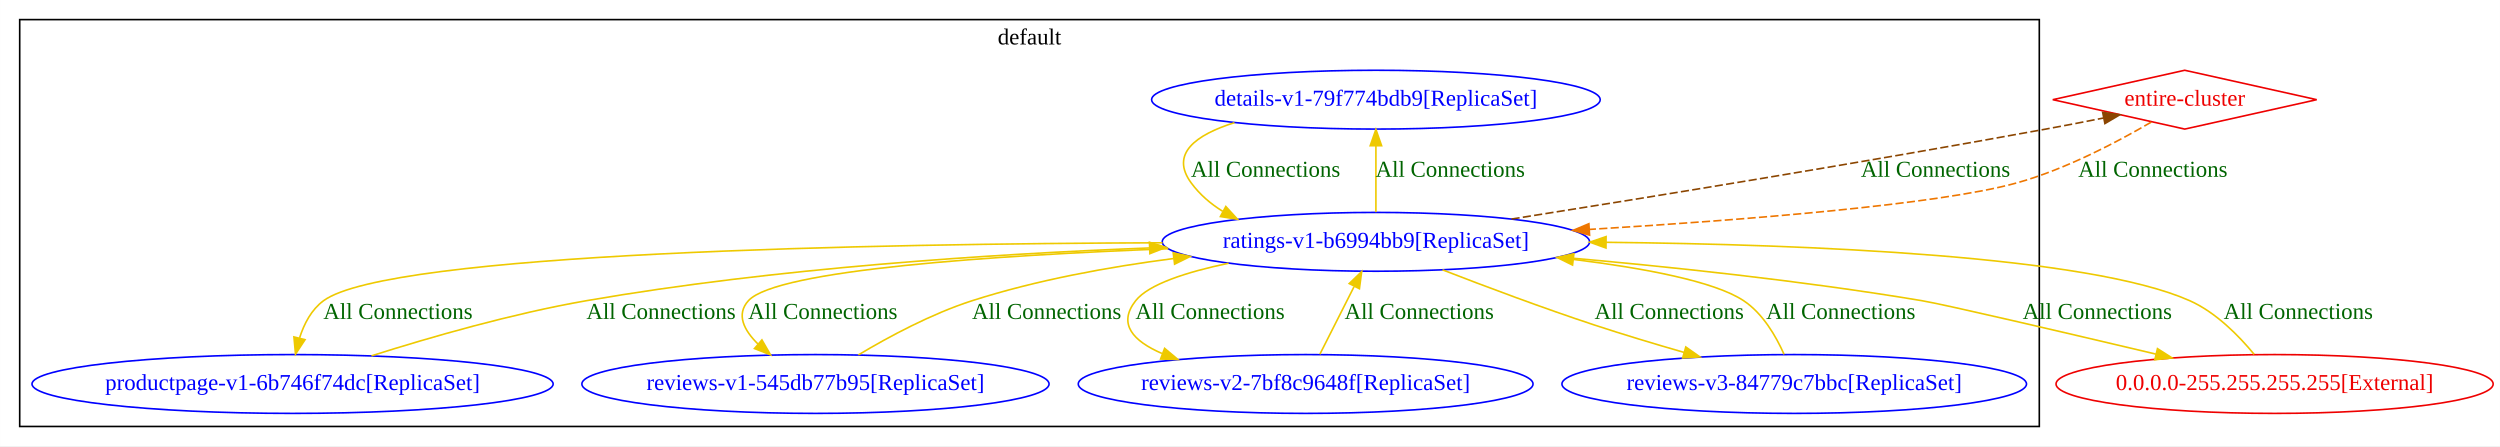
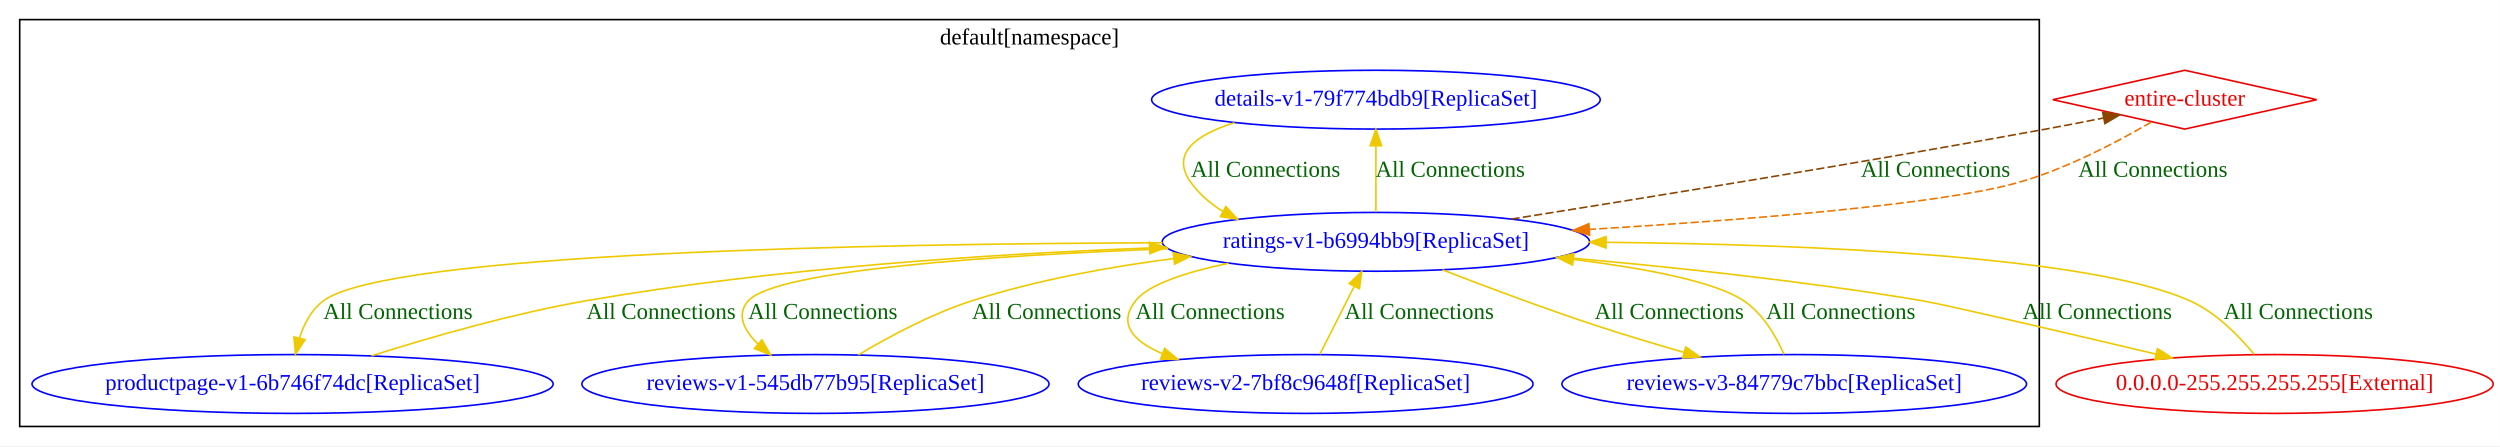
<svg xmlns="http://www.w3.org/2000/svg" width="1530pt" height="273pt" viewBox="0.00 0.00 1529.89 273.00">
  <g id="graph0" class="graph" transform="scale(1 1) rotate(0) translate(4 269)">
    <polygon fill="white" stroke="transparent" points="-4,4 -4,-269 1525.89,-269 1525.89,4 -4,4" />
    <g id="clust1" class="cluster">
      <polygon fill="none" stroke="black" points="8,-8 8,-257 1244,-257 1244,-8 8,-8" />
-       <text text-anchor="middle" x="626" y="-241.8" font-family="Times New Roman,serif" font-size="14.00">default</text>
+       <text text-anchor="middle" x="626" y="-241.8" font-family="Times New Roman,serif" font-size="14.00">default[namespace]</text>
    </g>
    <g id="node1" class="node">
      <ellipse fill="none" stroke="blue" cx="838" cy="-208" rx="137.28" ry="18" />
      <text text-anchor="middle" x="838" y="-204.3" font-family="Times New Roman,serif" font-size="14.00" fill="blue">details-v1-79f774bdb9[ReplicaSet]</text>
    </g>
    <g id="node3" class="node">
      <ellipse fill="none" stroke="blue" cx="838" cy="-121" rx="130.78" ry="18" />
      <text text-anchor="middle" x="838" y="-117.3" font-family="Times New Roman,serif" font-size="14.00" fill="blue">ratings-v1-b6994bb9[ReplicaSet]</text>
    </g>
    <g id="edge2" class="edge">
      <path fill="none" stroke="#eec900" d="M751.45,-193.94C727.77,-186.47 711.83,-174.87 725,-157 730.21,-149.93 736.84,-144.25 744.25,-139.68" />
      <polygon fill="#eec900" stroke="#eec900" points="746.14,-142.64 753.29,-134.82 742.83,-136.47 746.14,-142.64" />
      <text text-anchor="middle" x="770.5" y="-160.8" font-family="Times New Roman,serif" font-size="14.00" fill="darkgreen">All Connections</text>
    </g>
    <g id="node2" class="node">
      <ellipse fill="none" stroke="blue" cx="175" cy="-34" rx="159.47" ry="18" />
      <text text-anchor="middle" x="175" y="-30.3" font-family="Times New Roman,serif" font-size="14.00" fill="blue">productpage-v1-6b746f74dc[ReplicaSet]</text>
    </g>
    <g id="edge3" class="edge">
      <path fill="none" stroke="#eec900" d="M223.3,-51.24C259.2,-62.61 309.62,-77.13 355,-85 470.01,-104.94 602.33,-113.54 699.37,-117.25" />
      <polygon fill="#eec900" stroke="#eec900" points="699.41,-120.75 709.53,-117.62 699.67,-113.75 699.41,-120.75" />
      <text text-anchor="middle" x="400.5" y="-73.8" font-family="Times New Roman,serif" font-size="14.00" fill="darkgreen">All Connections</text>
    </g>
    <g id="edge5" class="edge">
      <path fill="none" stroke="#eec900" d="M838,-139.18C838,-150.81 838,-166.42 838,-179.73" />
      <polygon fill="#eec900" stroke="#eec900" points="834.5,-179.8 838,-189.8 841.5,-179.8 834.5,-179.8" />
      <text text-anchor="middle" x="883.5" y="-160.8" font-family="Times New Roman,serif" font-size="14.00" fill="darkgreen">All Connections</text>
    </g>
    <g id="edge6" class="edge">
      <path fill="none" stroke="#eec900" d="M707.39,-120.42C531.11,-119.86 234.32,-114.46 194,-85 186.56,-79.57 182.04,-70.84 179.28,-62.18" />
      <polygon fill="#eec900" stroke="#eec900" points="182.62,-61.11 176.79,-52.26 175.83,-62.81 182.62,-61.11" />
      <text text-anchor="middle" x="239.5" y="-73.8" font-family="Times New Roman,serif" font-size="14.00" fill="darkgreen">All Connections</text>
    </g>
    <g id="node4" class="node">
      <ellipse fill="none" stroke="blue" cx="495" cy="-34" rx="142.97" ry="18" />
      <text text-anchor="middle" x="495" y="-30.3" font-family="Times New Roman,serif" font-size="14.00" fill="blue">reviews-v1-545db77b95[ReplicaSet]</text>
    </g>
    <g id="edge7" class="edge">
      <path fill="none" stroke="#eec900" d="M710.95,-116.78C605.93,-112.78 471.32,-103.97 454,-85 446.3,-76.56 451.2,-66.93 459.9,-58.39" />
      <polygon fill="#eec900" stroke="#eec900" points="462.24,-60.99 467.53,-51.81 457.67,-55.69 462.24,-60.99" />
      <text text-anchor="middle" x="499.5" y="-73.8" font-family="Times New Roman,serif" font-size="14.00" fill="darkgreen">All Connections</text>
    </g>
    <g id="node5" class="node">
      <ellipse fill="none" stroke="blue" cx="795" cy="-34" rx="139.18" ry="18" />
      <text text-anchor="middle" x="795" y="-30.3" font-family="Times New Roman,serif" font-size="14.00" fill="blue">reviews-v2-7bf8c9648f[ReplicaSet]</text>
    </g>
    <g id="edge8" class="edge">
      <path fill="none" stroke="#eec900" d="M747.84,-107.91C722.14,-102.5 698.93,-95.04 691,-85 679.69,-70.68 689.6,-60.21 707.07,-52.68" />
      <polygon fill="#eec900" stroke="#eec900" points="708.69,-55.81 716.81,-49 706.22,-49.26 708.69,-55.81" />
      <text text-anchor="middle" x="736.5" y="-73.8" font-family="Times New Roman,serif" font-size="14.00" fill="darkgreen">All Connections</text>
    </g>
    <g id="node6" class="node">
      <ellipse fill="none" stroke="blue" cx="1094" cy="-34" rx="142.17" ry="18" />
      <text text-anchor="middle" x="1094" y="-30.3" font-family="Times New Roman,serif" font-size="14.00" fill="blue">reviews-v3-84779c7bbc[ReplicaSet]</text>
    </g>
    <g id="edge9" class="edge">
      <path fill="none" stroke="#eec900" d="M878.76,-103.85C905.16,-93.62 940.4,-80.41 972,-70 989.57,-64.21 1008.74,-58.46 1026.56,-53.33" />
      <polygon fill="#eec900" stroke="#eec900" points="1027.65,-56.66 1036.31,-50.56 1025.73,-49.93 1027.65,-56.66" />
      <text text-anchor="middle" x="1017.5" y="-73.8" font-family="Times New Roman,serif" font-size="14.00" fill="darkgreen">All Connections</text>
    </g>
    <g id="node7" class="node">
      <ellipse fill="none" stroke="#ee0000" cx="1388" cy="-34" rx="133.78" ry="18" />
      <text text-anchor="middle" x="1388" y="-30.3" font-family="Times New Roman,serif" font-size="14.00" fill="#ee0000">0.0.0.0-255.255.255.255[External]</text>
    </g>
    <g id="edge4" class="edge">
      <path fill="none" stroke="#eec900" d="M950.18,-111.71C1015.22,-106.04 1098.54,-97.3 1172,-85 1186.29,-82.61 1258.46,-65.74 1315.51,-52.25" />
      <polygon fill="#eec900" stroke="#eec900" points="1316.32,-55.65 1325.24,-49.94 1314.7,-48.84 1316.32,-55.65" />
      <text text-anchor="middle" x="1279.5" y="-73.8" font-family="Times New Roman,serif" font-size="14.00" fill="darkgreen">All Connections</text>
    </g>
    <g id="node8" class="node">
      <polygon fill="none" stroke="#ee0000" points="1333,-226 1252.23,-208 1333,-190 1413.77,-208 1333,-226" />
      <text text-anchor="middle" x="1333" y="-204.3" font-family="Times New Roman,serif" font-size="14.00" fill="#ee0000">entire-cluster</text>
    </g>
    <g id="edge10" class="edge">
      <path fill="none" stroke="#8b4500" stroke-dasharray="5,2" d="M920.99,-134.94C1003.91,-148.06 1134.97,-169.33 1248,-190 1259.45,-192.09 1271.74,-194.47 1283.32,-196.78" />
      <polygon fill="#8b4500" stroke="#8b4500" points="1282.78,-200.24 1293.27,-198.77 1284.15,-193.37 1282.78,-200.24" />
      <text text-anchor="middle" x="1180.5" y="-160.8" font-family="Times New Roman,serif" font-size="14.00" fill="darkgreen">All Connections</text>
    </g>
    <g id="edge11" class="edge">
      <path fill="none" stroke="#eec900" d="M521.24,-51.78C539.96,-62.97 566.13,-77.02 591,-85 630.16,-97.56 674.25,-105.62 714.23,-110.79" />
      <polygon fill="#eec900" stroke="#eec900" points="713.94,-114.28 724.3,-112.04 714.8,-107.33 713.94,-114.28" />
      <text text-anchor="middle" x="636.5" y="-73.8" font-family="Times New Roman,serif" font-size="14.00" fill="darkgreen">All Connections</text>
    </g>
    <g id="edge12" class="edge">
      <path fill="none" stroke="#eec900" d="M803.69,-52.18C809.69,-64.04 817.78,-80.04 824.61,-93.52" />
      <polygon fill="#eec900" stroke="#eec900" points="821.66,-95.46 829.3,-102.8 827.91,-92.3 821.66,-95.46" />
      <text text-anchor="middle" x="864.5" y="-73.8" font-family="Times New Roman,serif" font-size="14.00" fill="darkgreen">All Connections</text>
    </g>
    <g id="edge13" class="edge">
      <path fill="none" stroke="#eec900" d="M1087.8,-52.11C1082.84,-63.29 1074.75,-77.22 1063,-85 1045.23,-96.77 1002.5,-104.84 958.99,-110.23" />
      <polygon fill="#eec900" stroke="#eec900" points="958.34,-106.78 948.82,-111.44 959.17,-113.73 958.34,-106.78" />
      <text text-anchor="middle" x="1122.5" y="-73.8" font-family="Times New Roman,serif" font-size="14.00" fill="darkgreen">All Connections</text>
    </g>
    <g id="edge1" class="edge">
      <path fill="none" stroke="#eec900" d="M1375.52,-52.11C1366.07,-63.6 1352.02,-77.88 1336,-85 1274.3,-112.4 1103.29,-119.42 978.84,-120.71" />
      <polygon fill="#eec900" stroke="#eec900" points="978.8,-117.21 968.84,-120.8 978.87,-124.21 978.8,-117.21" />
      <text text-anchor="middle" x="1402.5" y="-73.8" font-family="Times New Roman,serif" font-size="14.00" fill="darkgreen">All Connections</text>
    </g>
    <g id="edge14" class="edge">
      <path fill="none" stroke="#ee7600" stroke-dasharray="5,2" d="M1312.58,-194.32C1292.41,-182.47 1260.26,-165.39 1230,-157 1182.35,-143.79 1063.29,-134.33 968.79,-128.6" />
      <polygon fill="#ee7600" stroke="#ee7600" points="968.76,-125.09 958.57,-127.99 968.34,-132.08 968.76,-125.09" />
      <text text-anchor="middle" x="1313.5" y="-160.8" font-family="Times New Roman,serif" font-size="14.00" fill="darkgreen">All Connections</text>
    </g>
  </g>
</svg>
